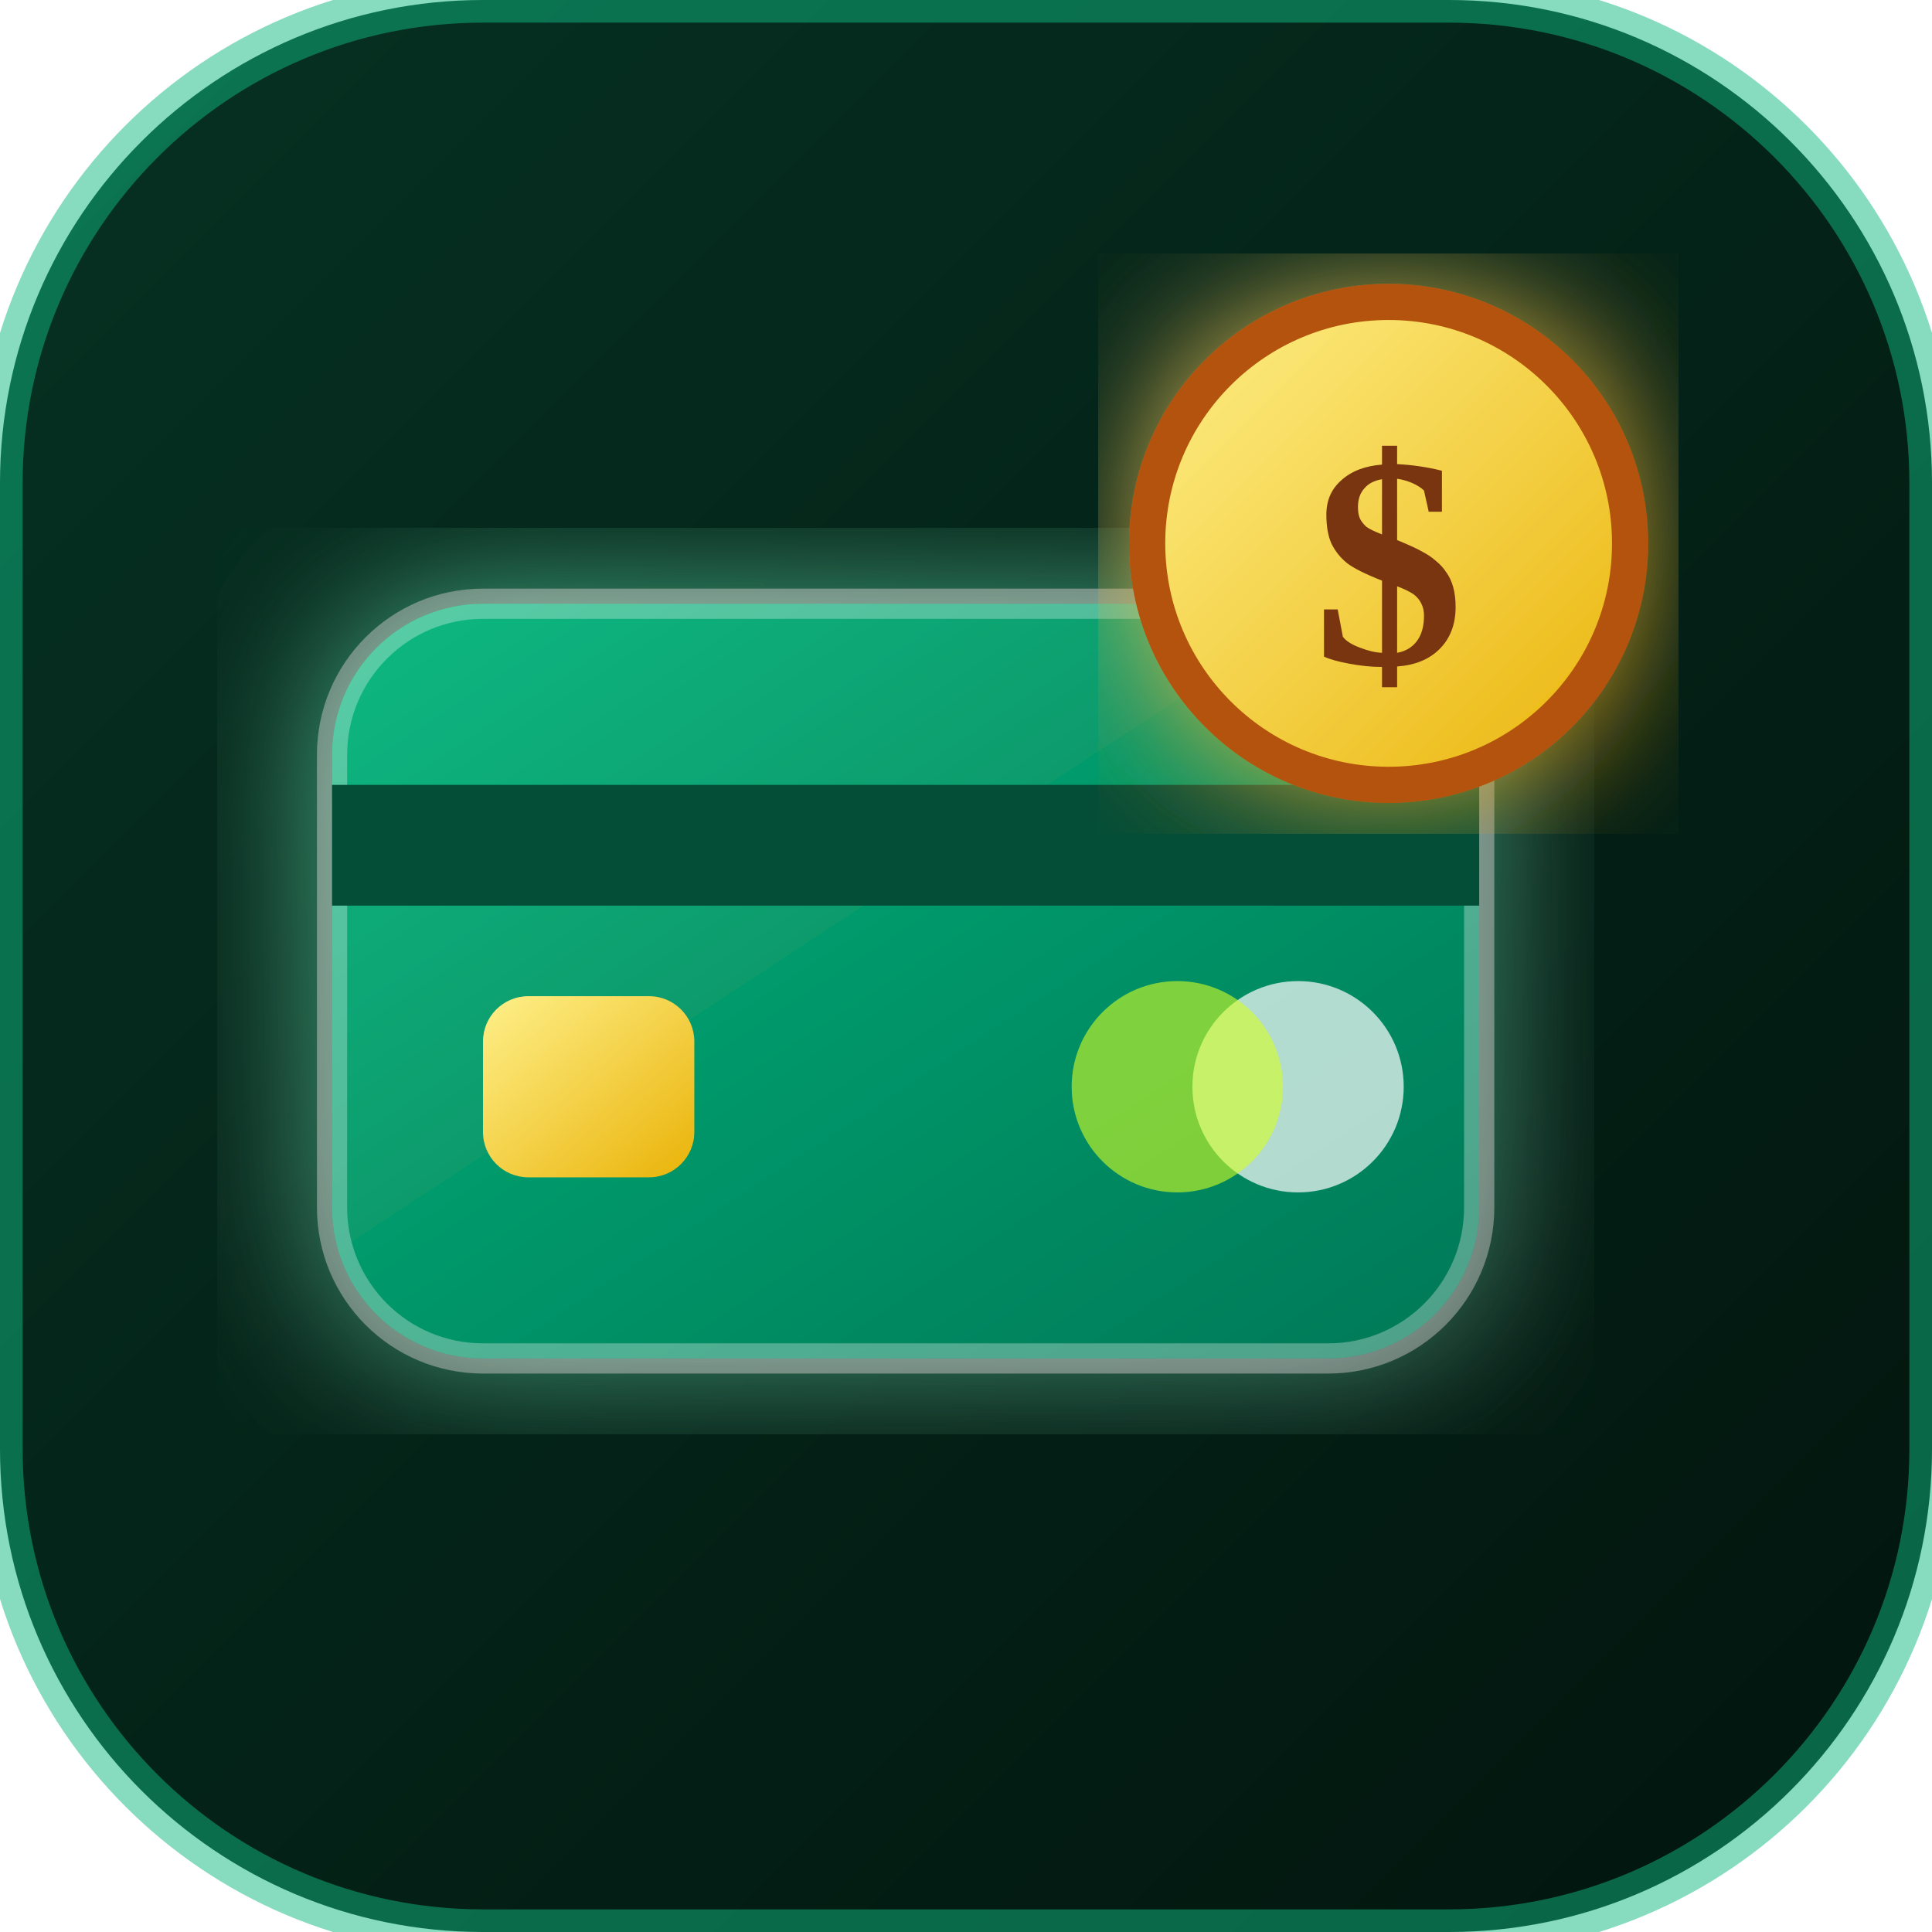
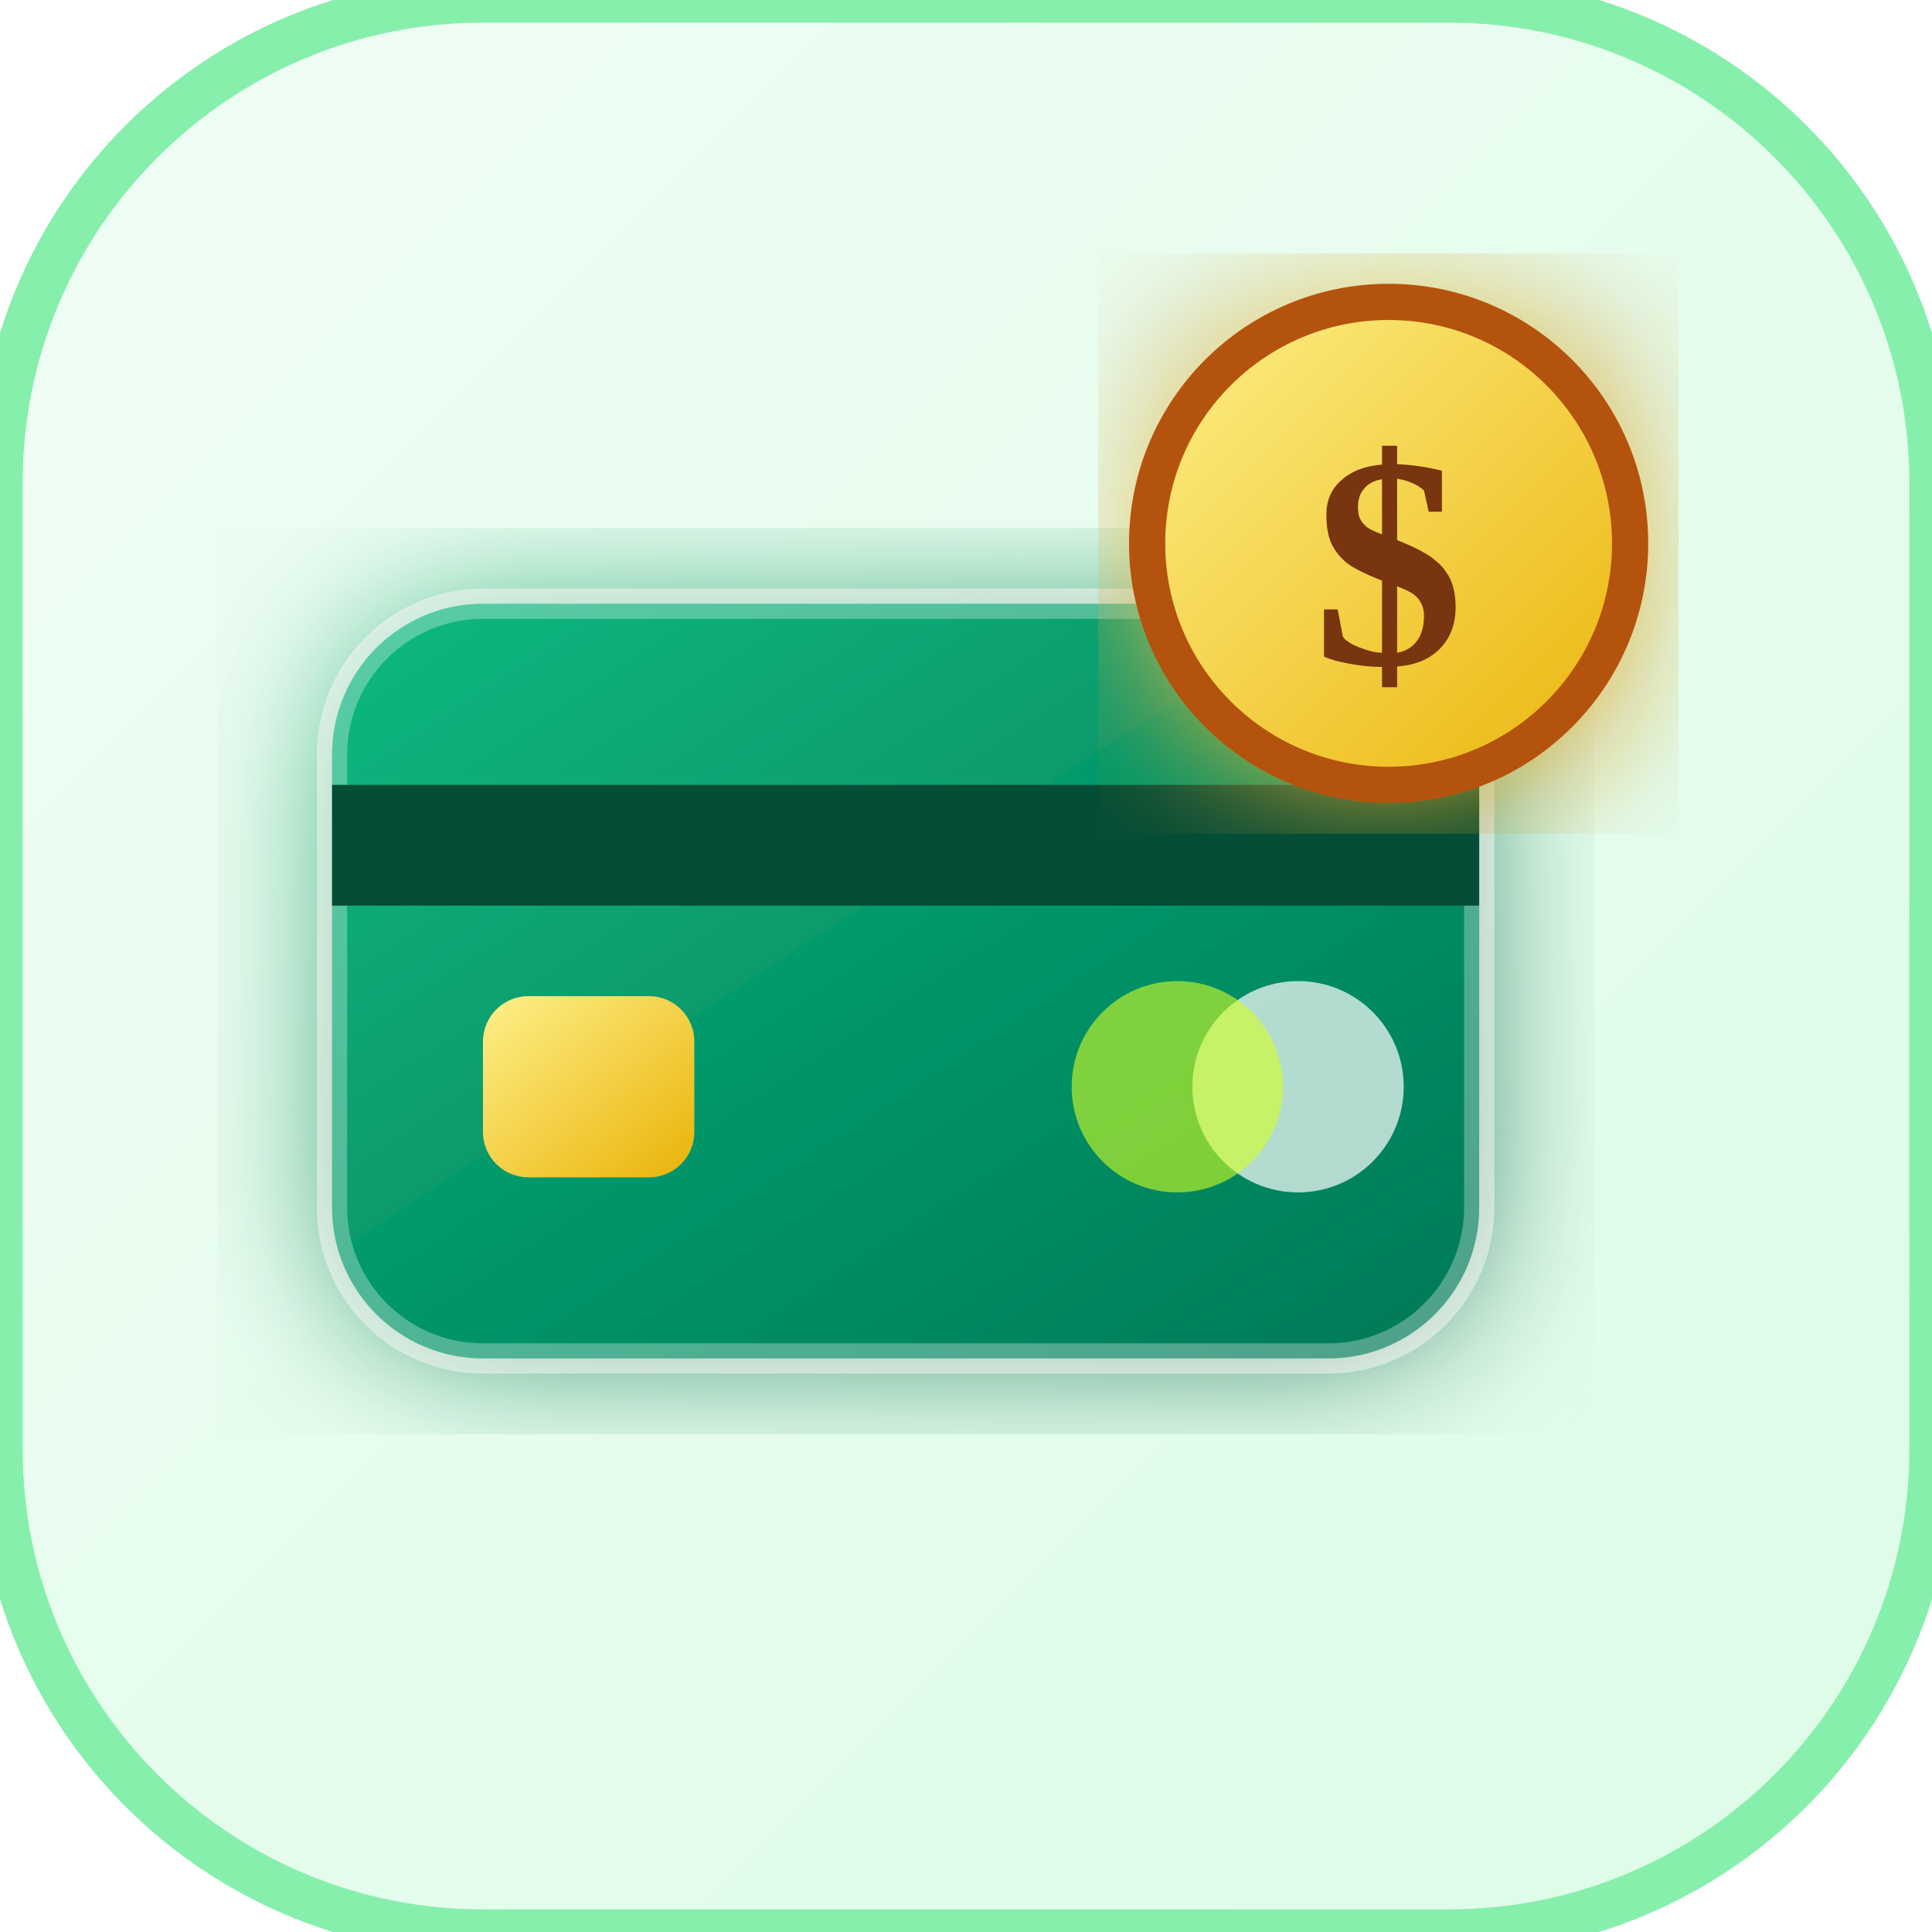
<svg xmlns="http://www.w3.org/2000/svg" viewBox="0 0 64 64" width="64" height="64">
  <defs>
    <linearGradient id="pr_bg" x1="0" y1="0" x2="1" y2="1">
-       <stop offset="0%" stop-color="#063223" />
-       <stop offset="100%" stop-color="#02140d" />
+       <stop offset="0%" stop-color="#f0fdf4" />
+       <stop offset="100%" stop-color="#dcfce7" />
    </linearGradient>
    <linearGradient id="pr_card" x1="0" y1="0" x2="1" y2="1">
      <stop offset="0%" stop-color="#10b981" />
      <stop offset="50%" stop-color="#059669" />
      <stop offset="100%" stop-color="#047857" />
    </linearGradient>
    <linearGradient id="pr_gold" x1="0" y1="0" x2="1" y2="1">
      <stop offset="0%" stop-color="#fef08a" />
      <stop offset="100%" stop-color="#eab308" />
    </linearGradient>
    <filter id="pr_glow">
      <feGaussianBlur stdDeviation="2.5" result="blur" />
      <feMerge>
        <feMergeNode in="blur" />
        <feMergeNode in="SourceGraphic" />
      </feMerge>
    </filter>
  </defs>
  <rect width="64" height="64" rx="16" fill="url(#pr_bg)" />
-   <rect width="64" height="64" rx="16" fill="none" stroke="rgba(16,185,129,0.5)" stroke-width="1.5" />
+   <rect width="64" height="64" rx="16" fill="none" stroke="#86efac" stroke-width="1.5" />
  <rect x="11" y="20" width="38" height="25" rx="5" fill="url(#pr_card)" stroke="rgba(255,255,255,0.3)" stroke-width="1" filter="url(#pr_glow)" />
  <rect x="11" y="26" width="38" height="4" fill="#044d37" />
  <rect x="16" y="33" width="7" height="6" rx="1.5" fill="url(#pr_gold)" />
  <circle cx="43" cy="36" r="3.5" fill="rgba(255,255,255,0.7)" />
  <circle cx="39" cy="36" r="3.5" fill="rgba(212,255,36,0.6)" />
  <circle cx="46" cy="18" r="8" fill="url(#pr_gold)" stroke="#b45309" stroke-width="1.2" filter="url(#pr_glow)" />
  <text x="46" y="22" font-size="10" font-weight="900" fill="#78350f" text-anchor="middle">$</text>
</svg>
